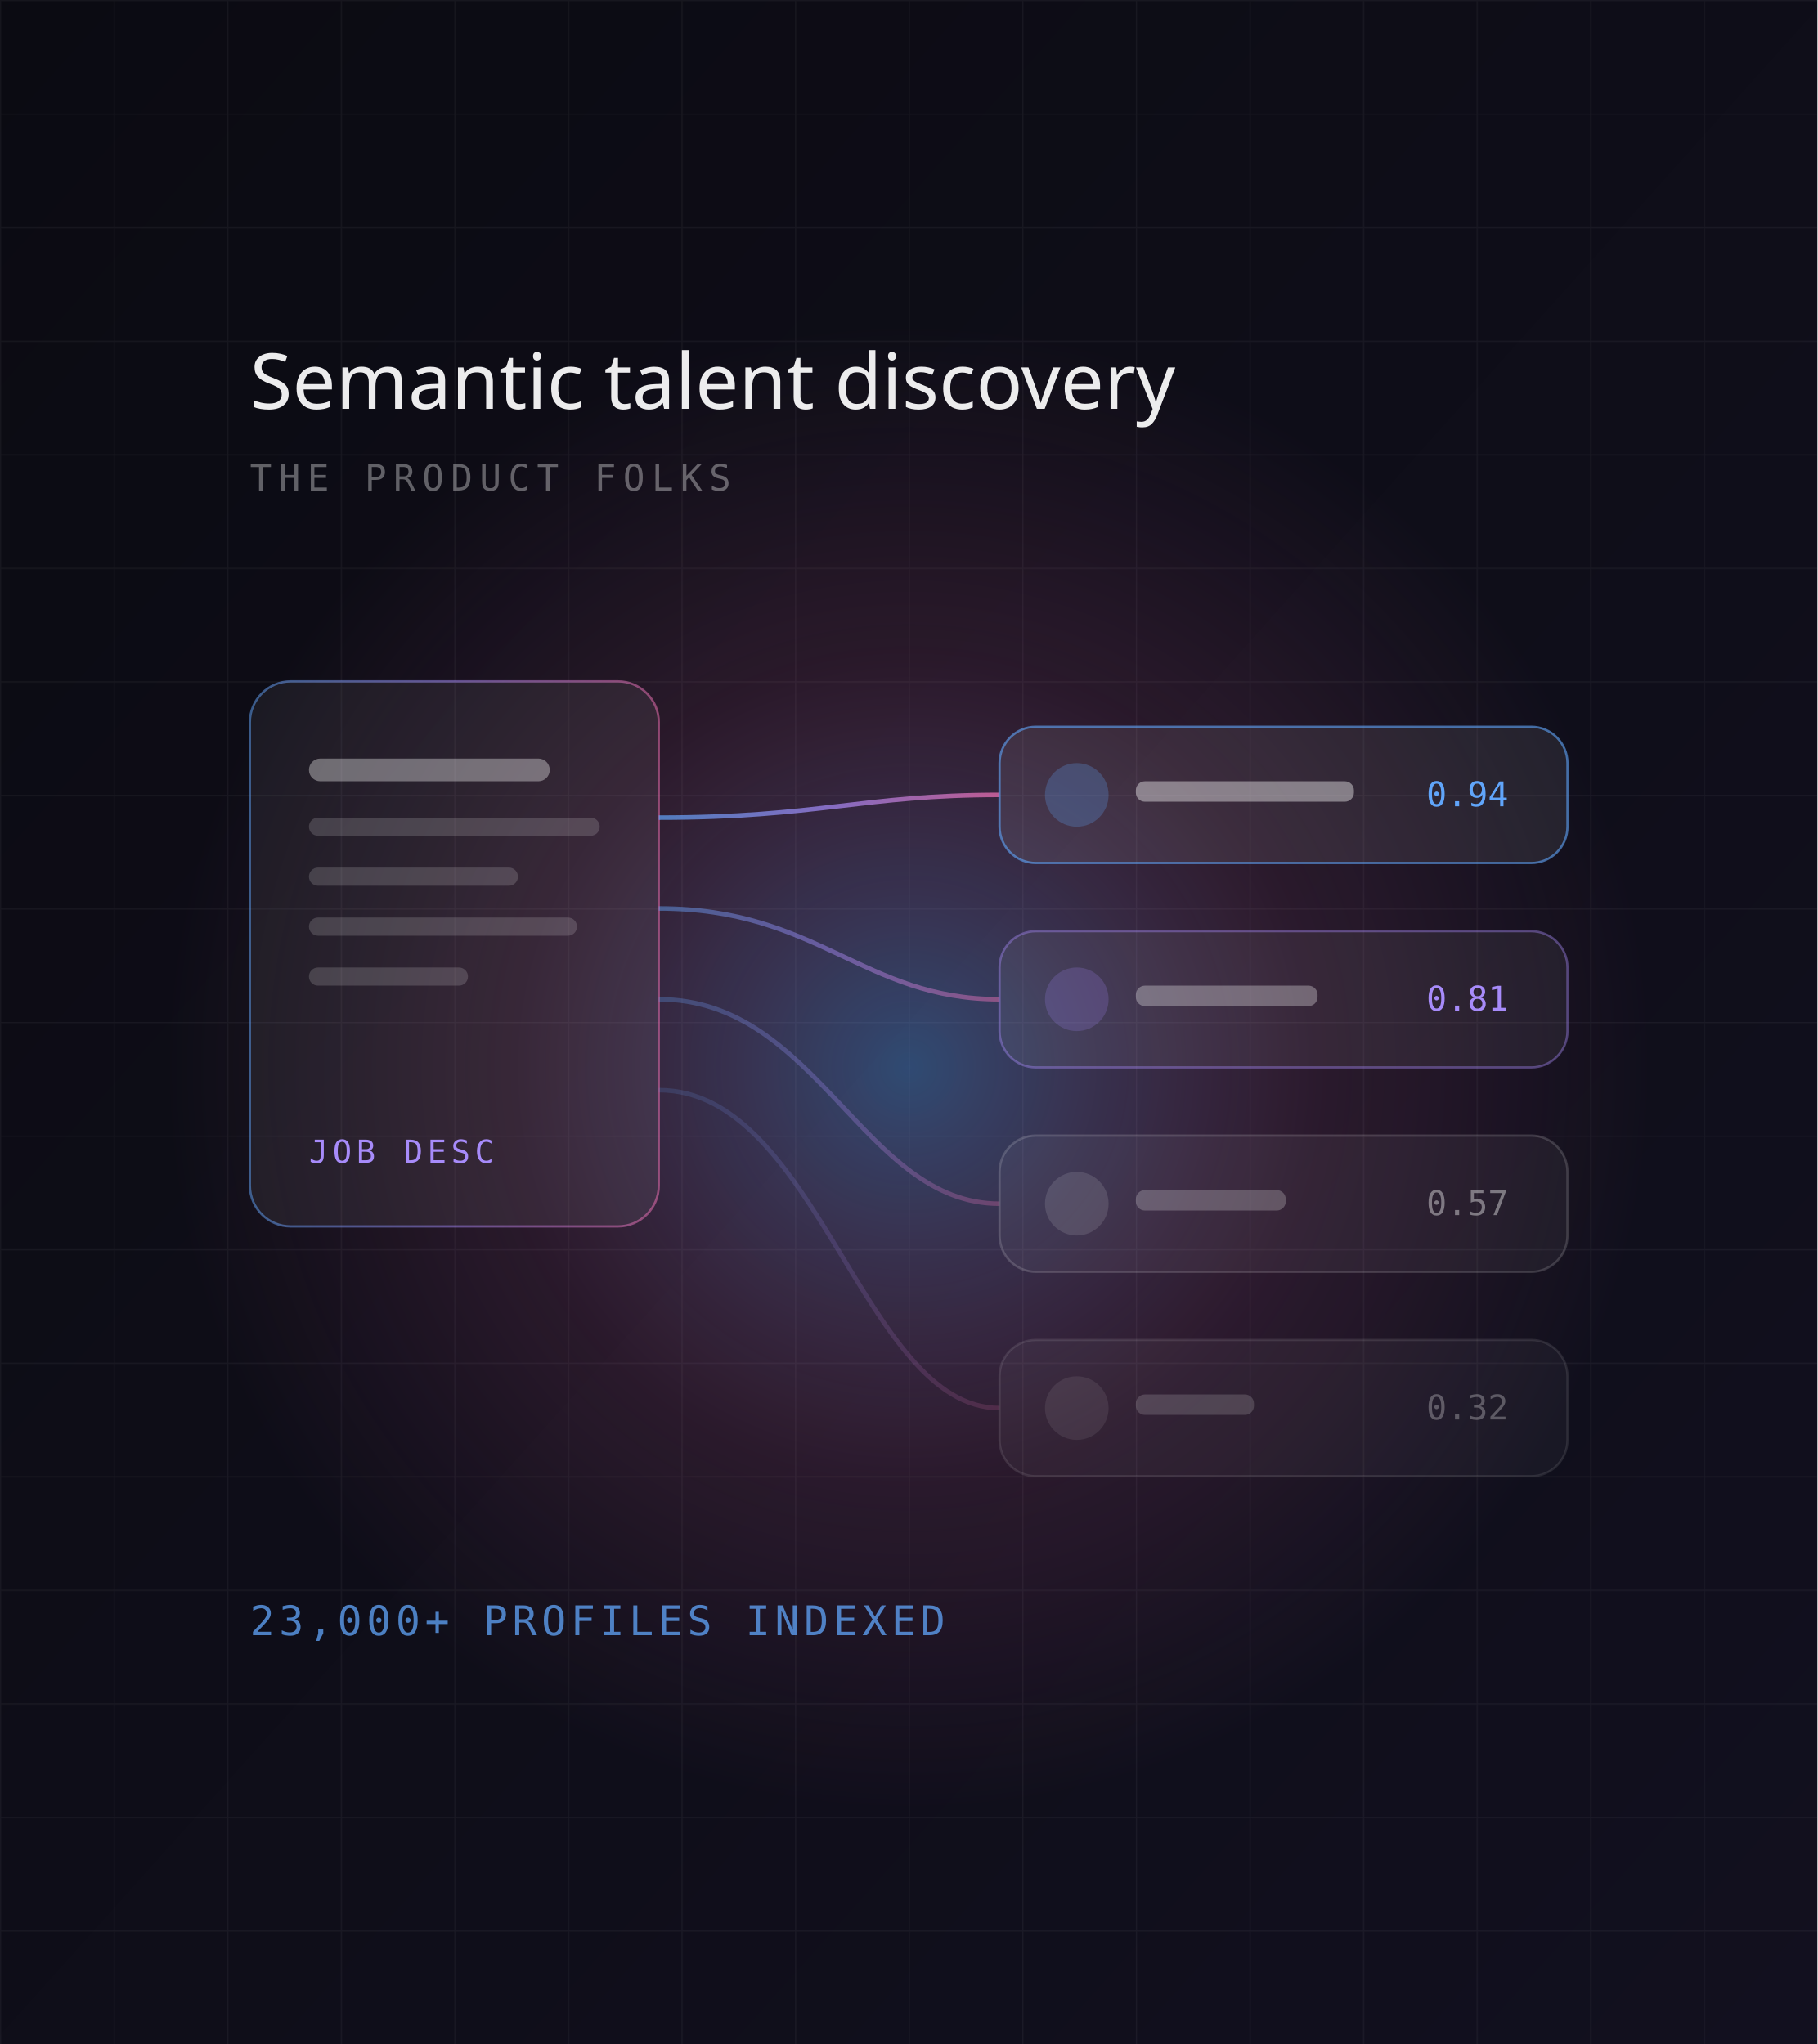
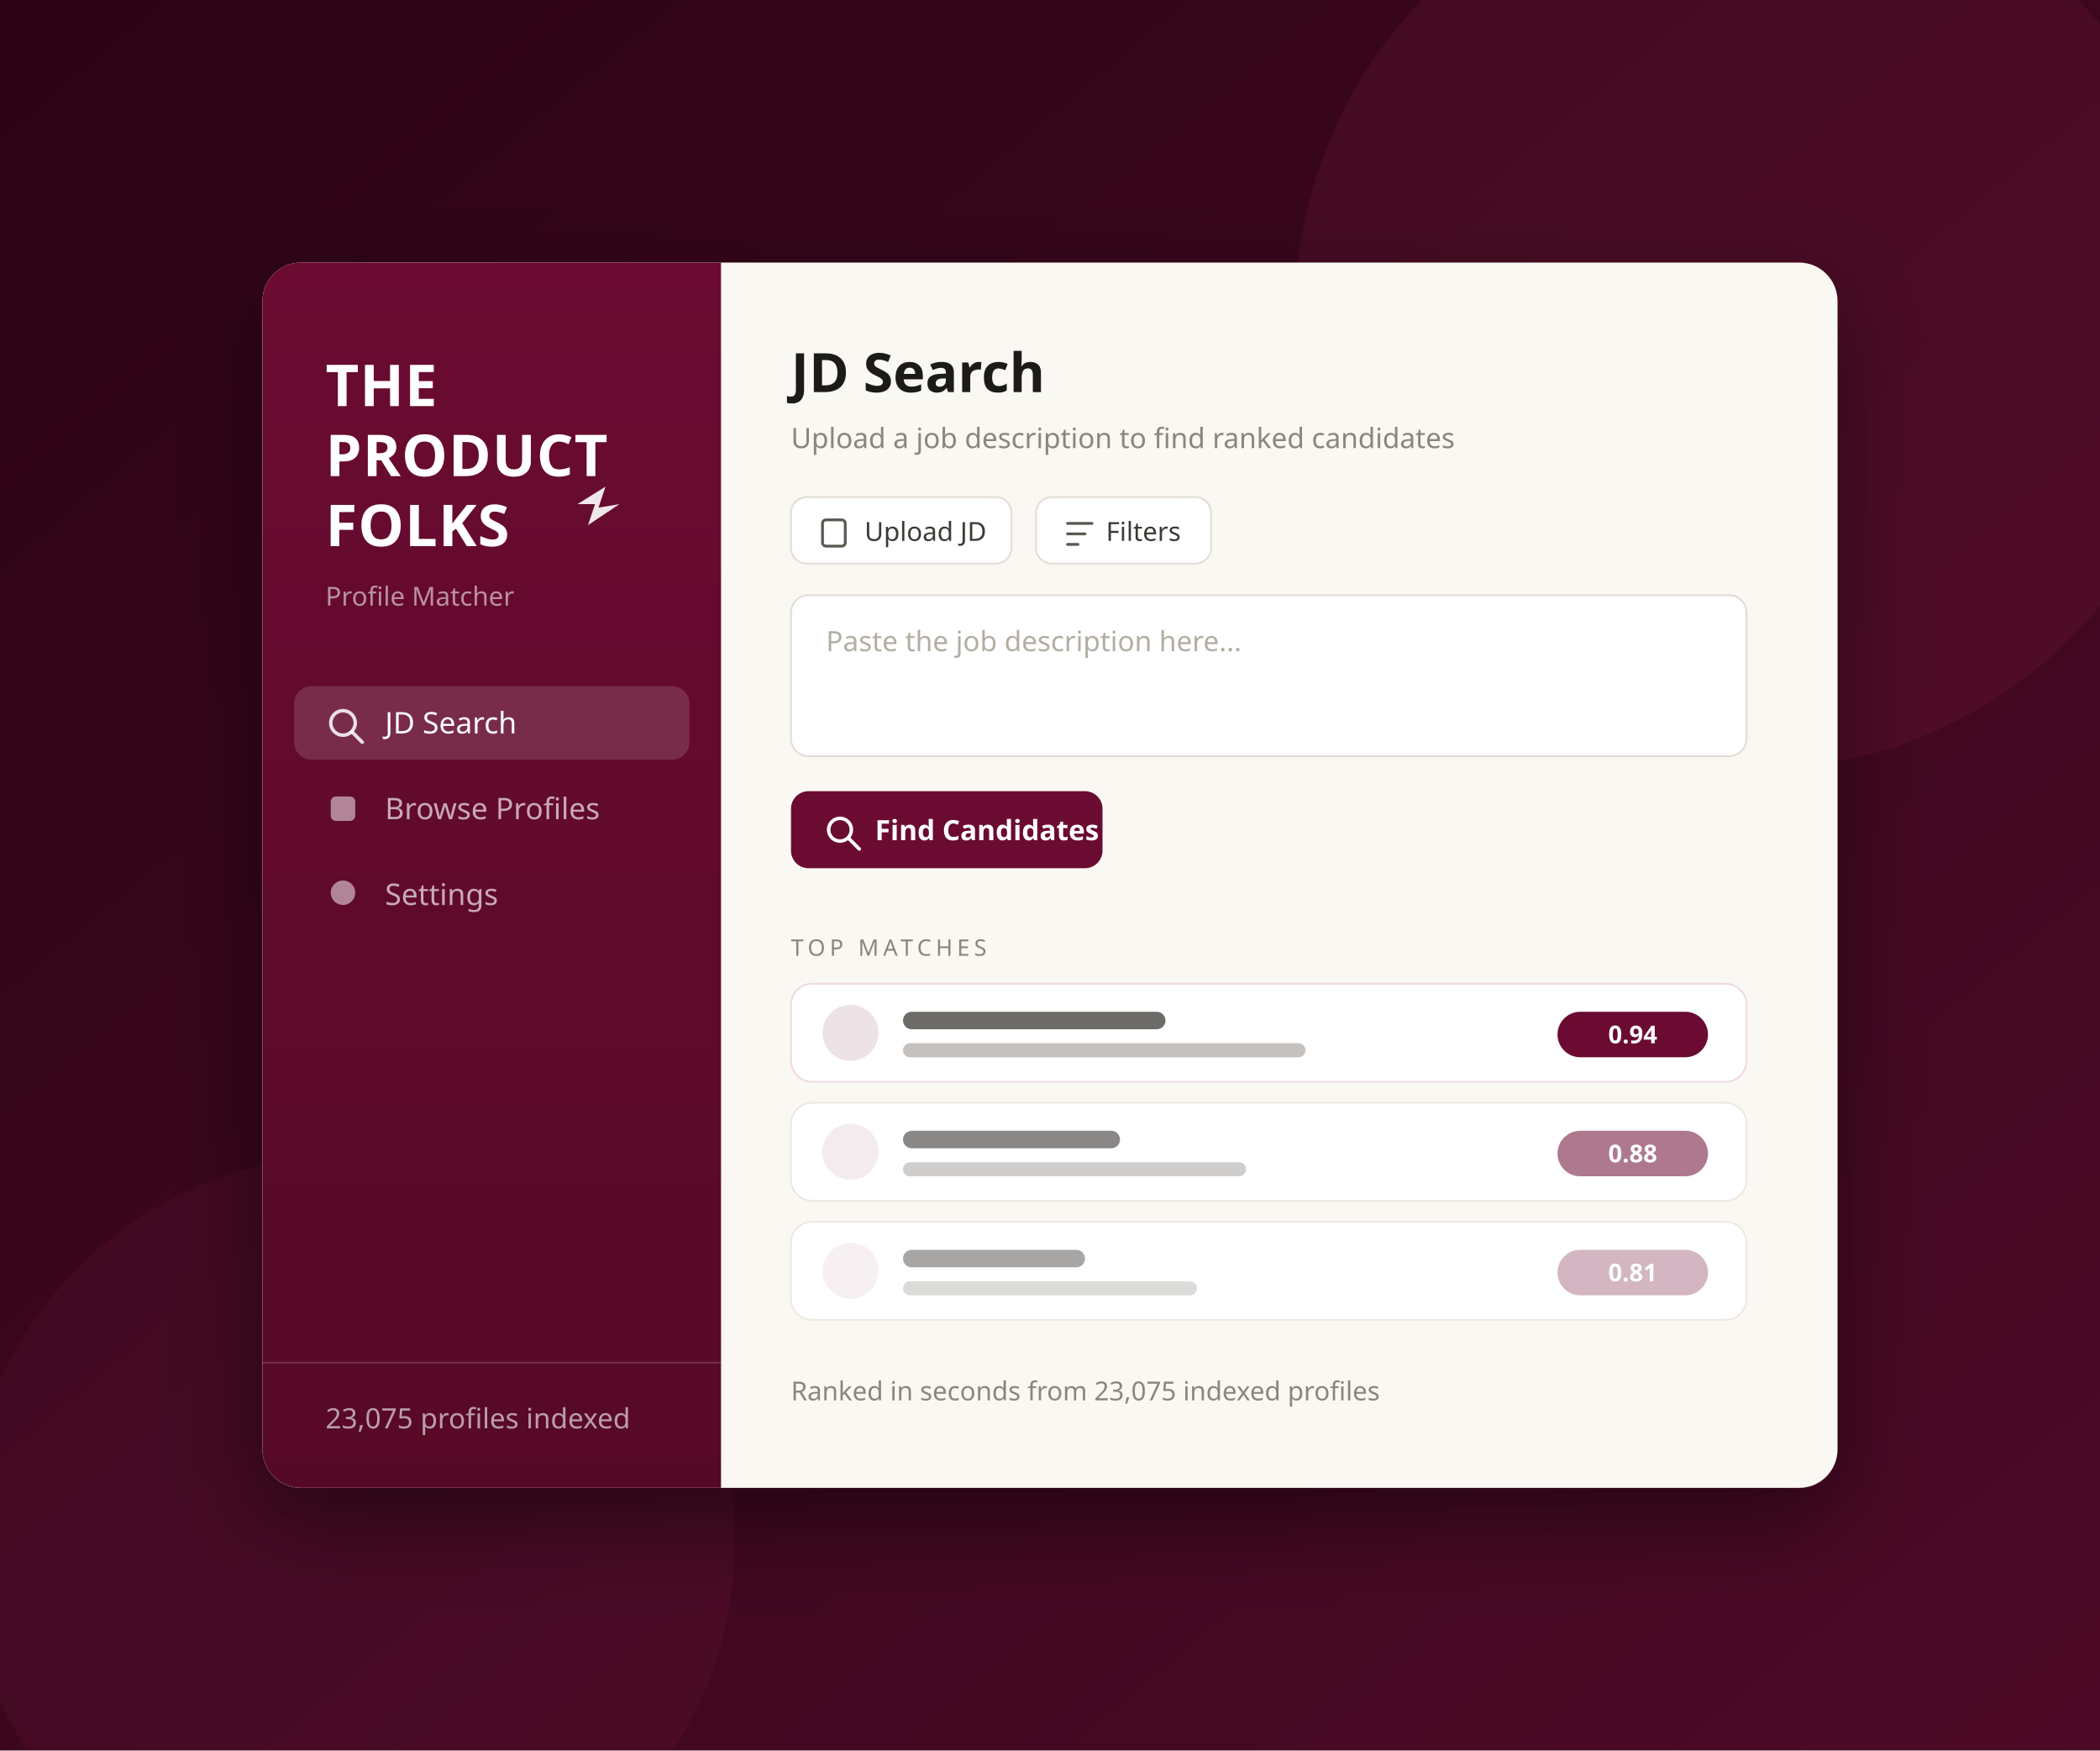
- <svg xmlns="http://www.w3.org/2000/svg" viewBox="0 0 800 900" width="800" height="900" fill="none">
+ <svg xmlns="http://www.w3.org/2000/svg" viewBox="0 0 1200 1000" width="1200" height="1000" fill="none" font-family="ui-sans-serif, system-ui, 'Segoe UI', sans-serif">
  <defs>
-     <linearGradient id="pm-bg" x1="0" y1="0" x2="1" y2="1">
-       <stop offset="0%" stop-color="#0b0b12" />
-       <stop offset="100%" stop-color="#12101f" />
+     <linearGradient id="tpf-bg" x1="0" y1="0" x2="1" y2="1">
+       <stop offset="0%" stop-color="#2c0415" />
+       <stop offset="100%" stop-color="#4d0a26" />
    </linearGradient>
-     <linearGradient id="pm-accent" x1="0" y1="0" x2="1" y2="0">
-       <stop offset="0%" stop-color="#60a5fa" />
-       <stop offset="50%" stop-color="#a78bfa" />
-       <stop offset="100%" stop-color="#f472b6" />
+     <linearGradient id="tpf-side" x1="0" y1="0" x2="0" y2="1">
+       <stop offset="0%" stop-color="#6b0b31" />
+       <stop offset="100%" stop-color="#560926" />
    </linearGradient>
-     <radialGradient id="pm-glow" cx="50%" cy="50%" r="50%">
-       <stop offset="0%" stop-color="#60a5fa" stop-opacity="0.4" />
-       <stop offset="55%" stop-color="#f472b6" stop-opacity="0.12" />
-       <stop offset="100%" stop-color="#f472b6" stop-opacity="0" />
-     </radialGradient>
-     <pattern id="pm-grid" width="50" height="50" patternUnits="userSpaceOnUse">
-       <path d="M50 0H0V50" stroke="#ffffff" stroke-opacity="0.05" stroke-width="1" />
-     </pattern>
+     <filter id="tpf-shadow" x="-20%" y="-20%" width="140%" height="140%">
+       <feDropShadow dx="0" dy="18" stdDeviation="26" flood-color="#000000" flood-opacity="0.45" />
+     </filter>
+     <clipPath id="tpf-win">
+       <rect x="150" y="150" width="900" height="700" rx="22" />
+     </clipPath>
  </defs>
-   <rect width="800" height="900" fill="url(#pm-bg)" />
-   <rect width="800" height="900" fill="url(#pm-grid)" />
-   <circle cx="400" cy="470" r="330" fill="url(#pm-glow)" />
-   <g transform="translate(110 300)">
-     <rect x="0" y="0" width="180" height="240" rx="18" fill="#ffffff" fill-opacity="0.06" stroke="url(#pm-accent)" stroke-opacity="0.5" />
-     <rect x="26" y="34" width="106" height="10" rx="5" fill="#ffffff" fill-opacity="0.35" />
-     <rect x="26" y="60" width="128" height="8" rx="4" fill="#ffffff" fill-opacity="0.16" />
-     <rect x="26" y="82" width="92" height="8" rx="4" fill="#ffffff" fill-opacity="0.16" />
-     <rect x="26" y="104" width="118" height="8" rx="4" fill="#ffffff" fill-opacity="0.16" />
-     <rect x="26" y="126" width="70" height="8" rx="4" fill="#ffffff" fill-opacity="0.16" />
-     <text x="26" y="212" font-family="monospace" font-size="14" fill="#a78bfa" letter-spacing="2">JOB DESC</text>
+   <rect width="1200" height="1000" fill="url(#tpf-bg)" />
+   <circle cx="1000" cy="180" r="260" fill="#ff4d8d" fill-opacity="0.07" />
+   <circle cx="200" cy="880" r="220" fill="#ff4d8d" fill-opacity="0.05" />
+   <g filter="url(#tpf-shadow)">
+     <rect x="150" y="150" width="900" height="700" rx="22" fill="#faf8f2" />
  </g>
-   <g stroke="url(#pm-accent)" stroke-width="2" fill="none">
-     <path d="M290 360 C 360 360, 380 350, 440 350" stroke-opacity="0.7" />
-     <path d="M290 400 C 360 400, 380 440, 440 440" stroke-opacity="0.45" />
-     <path d="M290 440 C 360 440, 380 530, 440 530" stroke-opacity="0.28" />
-     <path d="M290 480 C 360 480, 380 620, 440 620" stroke-opacity="0.16" />
+   <g clip-path="url(#tpf-win)">
+     <rect x="150" y="150" width="262" height="700" fill="url(#tpf-side)" />
+     <text x="186" y="232" font-size="33" font-weight="800" fill="#ffffff" letter-spacing="0.5">THE</text>
+     <text x="186" y="272" font-size="33" font-weight="800" fill="#ffffff" letter-spacing="0.5">PRODUCT</text>
+     <text x="186" y="312" font-size="33" font-weight="800" fill="#ffffff" letter-spacing="0.5">FOLKS</text>
+     <path d="M330 288 l16 -10 l-4 12 l12 -2 l-18 12 l4 -12 z" fill="#ffffff" fill-opacity="0.9" />
+     <text x="186" y="346" font-size="15" fill="#ffffff" fill-opacity="0.55">Profile Matcher</text>
+     <rect x="168" y="392" width="226" height="42" rx="10" fill="#ffffff" fill-opacity="0.14" />
+     <circle cx="196" cy="413" r="7" fill="none" stroke="#ffffff" stroke-opacity="0.85" stroke-width="2" />
+     <path d="M201 418 l6 6" stroke="#ffffff" stroke-opacity="0.85" stroke-width="2" stroke-linecap="round" />
+     <text x="220" y="419" font-size="17" fill="#ffffff">JD Search</text>
+     <rect x="189" y="455" width="14" height="14" rx="3" fill="#ffffff" fill-opacity="0.5" />
+     <text x="220" y="468" font-size="17" fill="#ffffff" fill-opacity="0.65">Browse Profiles</text>
+     <circle cx="196" cy="510" r="7" fill="#ffffff" fill-opacity="0.5" />
+     <text x="220" y="517" font-size="17" fill="#ffffff" fill-opacity="0.65">Settings</text>
+     <rect x="150" y="778" width="262" height="1" fill="#ffffff" fill-opacity="0.16" />
+     <text x="186" y="816" font-size="16" fill="#ffffff" fill-opacity="0.6">23,075 profiles indexed</text>
+     <text x="452" y="224" font-size="31" font-weight="700" fill="#1c1b1a">JD Search</text>
+     <text x="452" y="256" font-size="16" fill="#8a8580">Upload a job description to find ranked candidates</text>
+     <rect x="452" y="284" width="126" height="38" rx="9" fill="#ffffff" stroke="#e2ddd3" />
+     <rect x="470" y="297" width="13" height="15" rx="2" fill="none" stroke="#5c5852" stroke-width="1.6" />
+     <text x="494" y="309" font-size="15" fill="#3d3a36">Upload JD</text>
+     <rect x="592" y="284" width="100" height="38" rx="9" fill="#ffffff" stroke="#e2ddd3" />
+     <g stroke="#5c5852" stroke-width="1.6" stroke-linecap="round">
+       <path d="M610 299h14M610 305h10M610 311h6" />
+     </g>
+     <text x="632" y="309" font-size="15" fill="#3d3a36">Filters</text>
+     <rect x="452" y="340" width="546" height="92" rx="10" fill="#ffffff" stroke="#e2ddd3" />
+     <text x="472" y="372" font-size="16" fill="#b3ada4">Paste the job description here...</text>
+     <rect x="452" y="452" width="178" height="44" rx="10" fill="#6b0b31" />
+     <circle cx="480" cy="474" r="6.5" fill="none" stroke="#ffffff" stroke-width="2" />
+     <path d="M485 479 l6 6" stroke="#ffffff" stroke-width="2" stroke-linecap="round" />
+     <text x="500" y="480" font-size="16" font-weight="600" fill="#ffffff">Find Candidates</text>
+     <text x="452" y="546" font-size="13" fill="#8a8580" letter-spacing="2.5">TOP MATCHES</text>
+     <g>
+       <rect x="452" y="562" width="546" height="56" rx="12" fill="#ffffff" stroke="#efd9e2" />
+       <circle cx="486" cy="590" r="16" fill="#6b0b31" fill-opacity="0.12" />
+       <rect x="516" y="578" width="150" height="10" rx="5" fill="#3d3a36" fill-opacity="0.75" />
+       <rect x="516" y="596" width="230" height="8" rx="4" fill="#8a8580" fill-opacity="0.5" />
+       <rect x="890" y="578" width="86" height="26" rx="13" fill="#6b0b31" />
+       <text x="933" y="596" font-size="14" font-weight="600" fill="#ffffff" text-anchor="middle">0.94</text>
+     </g>
+     <g>
+       <rect x="452" y="630" width="546" height="56" rx="12" fill="#ffffff" stroke="#eee8e0" />
+       <circle cx="486" cy="658" r="16" fill="#6b0b31" fill-opacity="0.08" />
+       <rect x="516" y="646" width="124" height="10" rx="5" fill="#3d3a36" fill-opacity="0.6" />
+       <rect x="516" y="664" width="196" height="8" rx="4" fill="#8a8580" fill-opacity="0.4" />
+       <rect x="890" y="646" width="86" height="26" rx="13" fill="#6b0b31" fill-opacity="0.55" />
+       <text x="933" y="664" font-size="14" font-weight="600" fill="#ffffff" text-anchor="middle">0.88</text>
+     </g>
+     <g>
+       <rect x="452" y="698" width="546" height="56" rx="12" fill="#ffffff" stroke="#eee8e0" />
+       <circle cx="486" cy="726" r="16" fill="#6b0b31" fill-opacity="0.06" />
+       <rect x="516" y="714" width="104" height="10" rx="5" fill="#3d3a36" fill-opacity="0.45" />
+       <rect x="516" y="732" width="168" height="8" rx="4" fill="#8a8580" fill-opacity="0.3" />
+       <rect x="890" y="714" width="86" height="26" rx="13" fill="#6b0b31" fill-opacity="0.3" />
+       <text x="933" y="732" font-size="14" font-weight="600" fill="#ffffff" text-anchor="middle">0.81</text>
+     </g>
+     <text x="452" y="800" font-size="15" fill="#8a8580">Ranked in seconds from 23,075 indexed profiles</text>
  </g>
-   <g transform="translate(440 320)" font-family="monospace" font-size="15">
-     <g>
-       <rect x="0" y="0" width="250" height="60" rx="16" fill="#ffffff" fill-opacity="0.08" stroke="#60a5fa" stroke-opacity="0.6" />
-       <circle cx="34" cy="30" r="14" fill="#60a5fa" fill-opacity="0.25" />
-       <rect x="60" y="24" width="96" height="9" rx="4" fill="#ffffff" fill-opacity="0.4" />
-       <text x="224" y="35" fill="#60a5fa" text-anchor="end">0.94</text>
-     </g>
-     <g transform="translate(0 90)">
-       <rect x="0" y="0" width="250" height="60" rx="16" fill="#ffffff" fill-opacity="0.06" stroke="#a78bfa" stroke-opacity="0.4" />
-       <circle cx="34" cy="30" r="14" fill="#a78bfa" fill-opacity="0.2" />
-       <rect x="60" y="24" width="80" height="9" rx="4" fill="#ffffff" fill-opacity="0.3" />
-       <text x="224" y="35" fill="#a78bfa" text-anchor="end">0.81</text>
-     </g>
-     <g transform="translate(0 180)">
-       <rect x="0" y="0" width="250" height="60" rx="16" fill="#ffffff" fill-opacity="0.05" stroke="#ffffff" stroke-opacity="0.16" />
-       <circle cx="34" cy="30" r="14" fill="#ffffff" fill-opacity="0.12" />
-       <rect x="60" y="24" width="66" height="9" rx="4" fill="#ffffff" fill-opacity="0.22" />
-       <text x="224" y="35" fill="#ffffff" fill-opacity="0.4" text-anchor="end">0.57</text>
-     </g>
-     <g transform="translate(0 270)">
-       <rect x="0" y="0" width="250" height="60" rx="16" fill="#ffffff" fill-opacity="0.04" stroke="#ffffff" stroke-opacity="0.1" />
-       <circle cx="34" cy="30" r="14" fill="#ffffff" fill-opacity="0.08" />
-       <rect x="60" y="24" width="52" height="9" rx="4" fill="#ffffff" fill-opacity="0.16" />
-       <text x="224" y="35" fill="#ffffff" fill-opacity="0.28" text-anchor="end">0.32</text>
-     </g>
-   </g>
-   <text x="110" y="180" font-family="ui-sans-serif, system-ui, sans-serif" font-size="34" font-weight="300" fill="#ffffff" fill-opacity="0.92">Semantic talent discovery</text>
-   <text x="110" y="216" font-family="monospace" font-size="16" fill="#ffffff" fill-opacity="0.35" letter-spacing="3">THE PRODUCT FOLKS</text>
-   <text x="110" y="720" font-family="monospace" font-size="18" fill="#60a5fa" fill-opacity="0.75" letter-spacing="2">23,000+ PROFILES INDEXED</text>
</svg>
